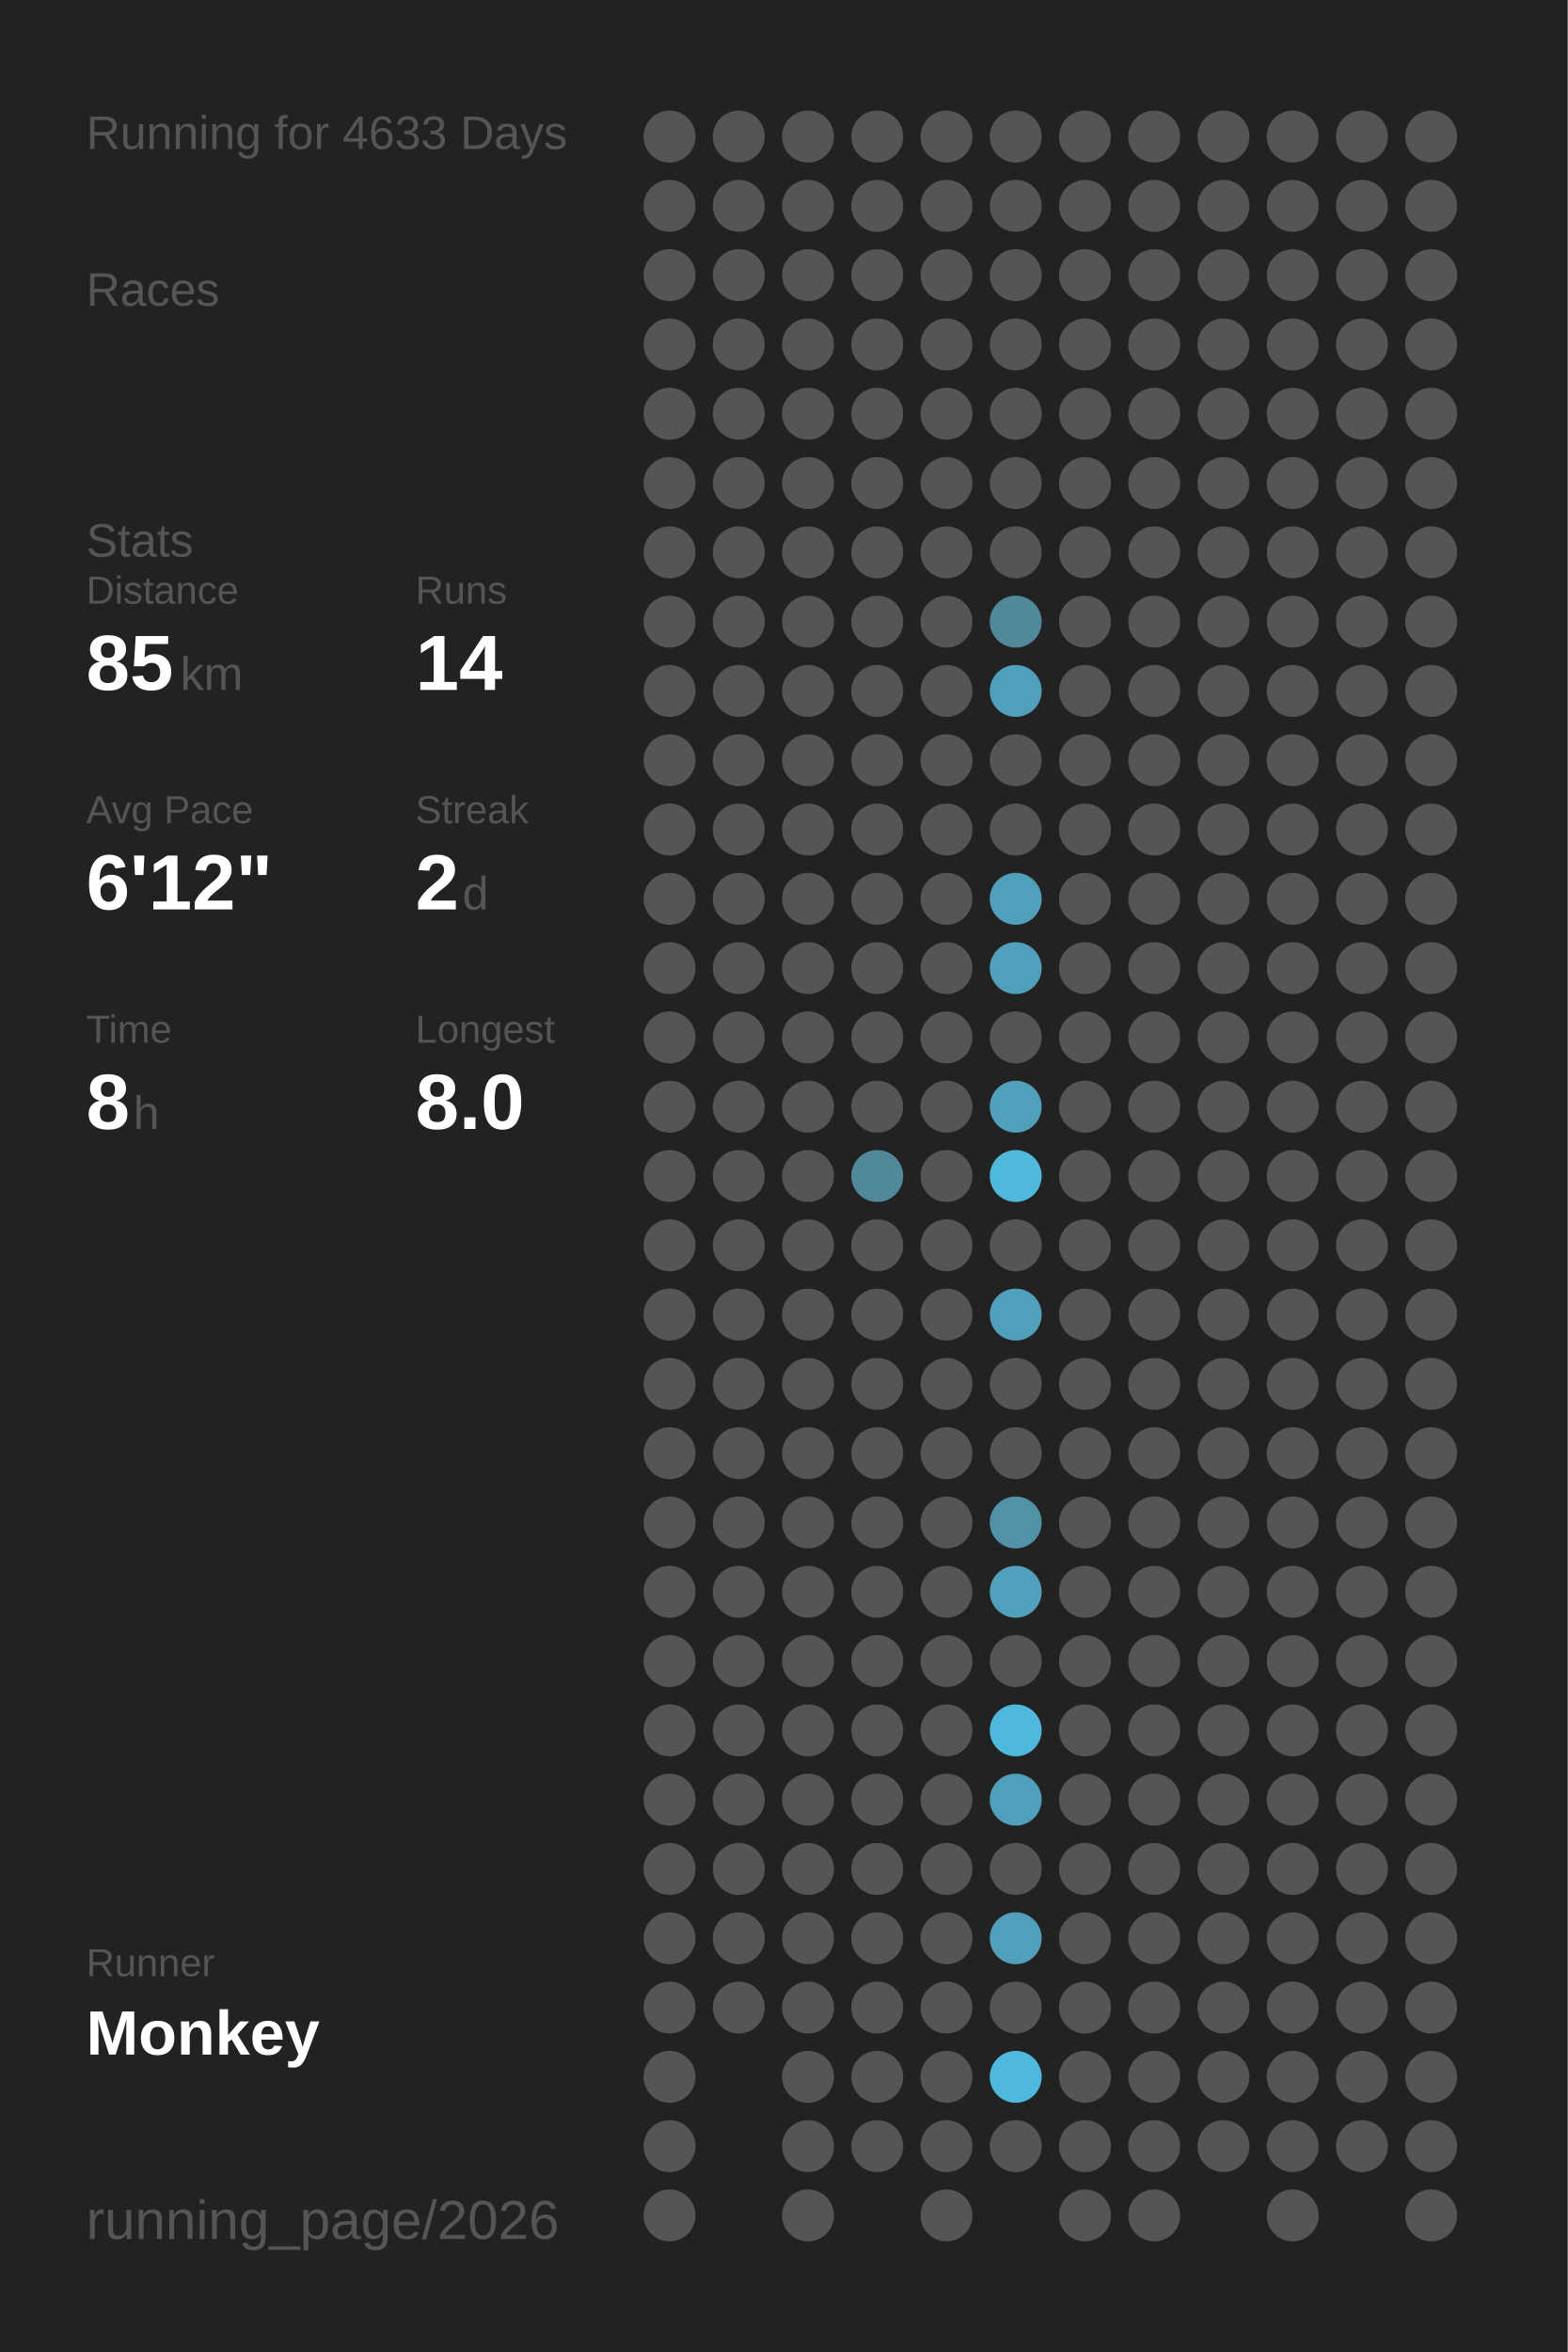
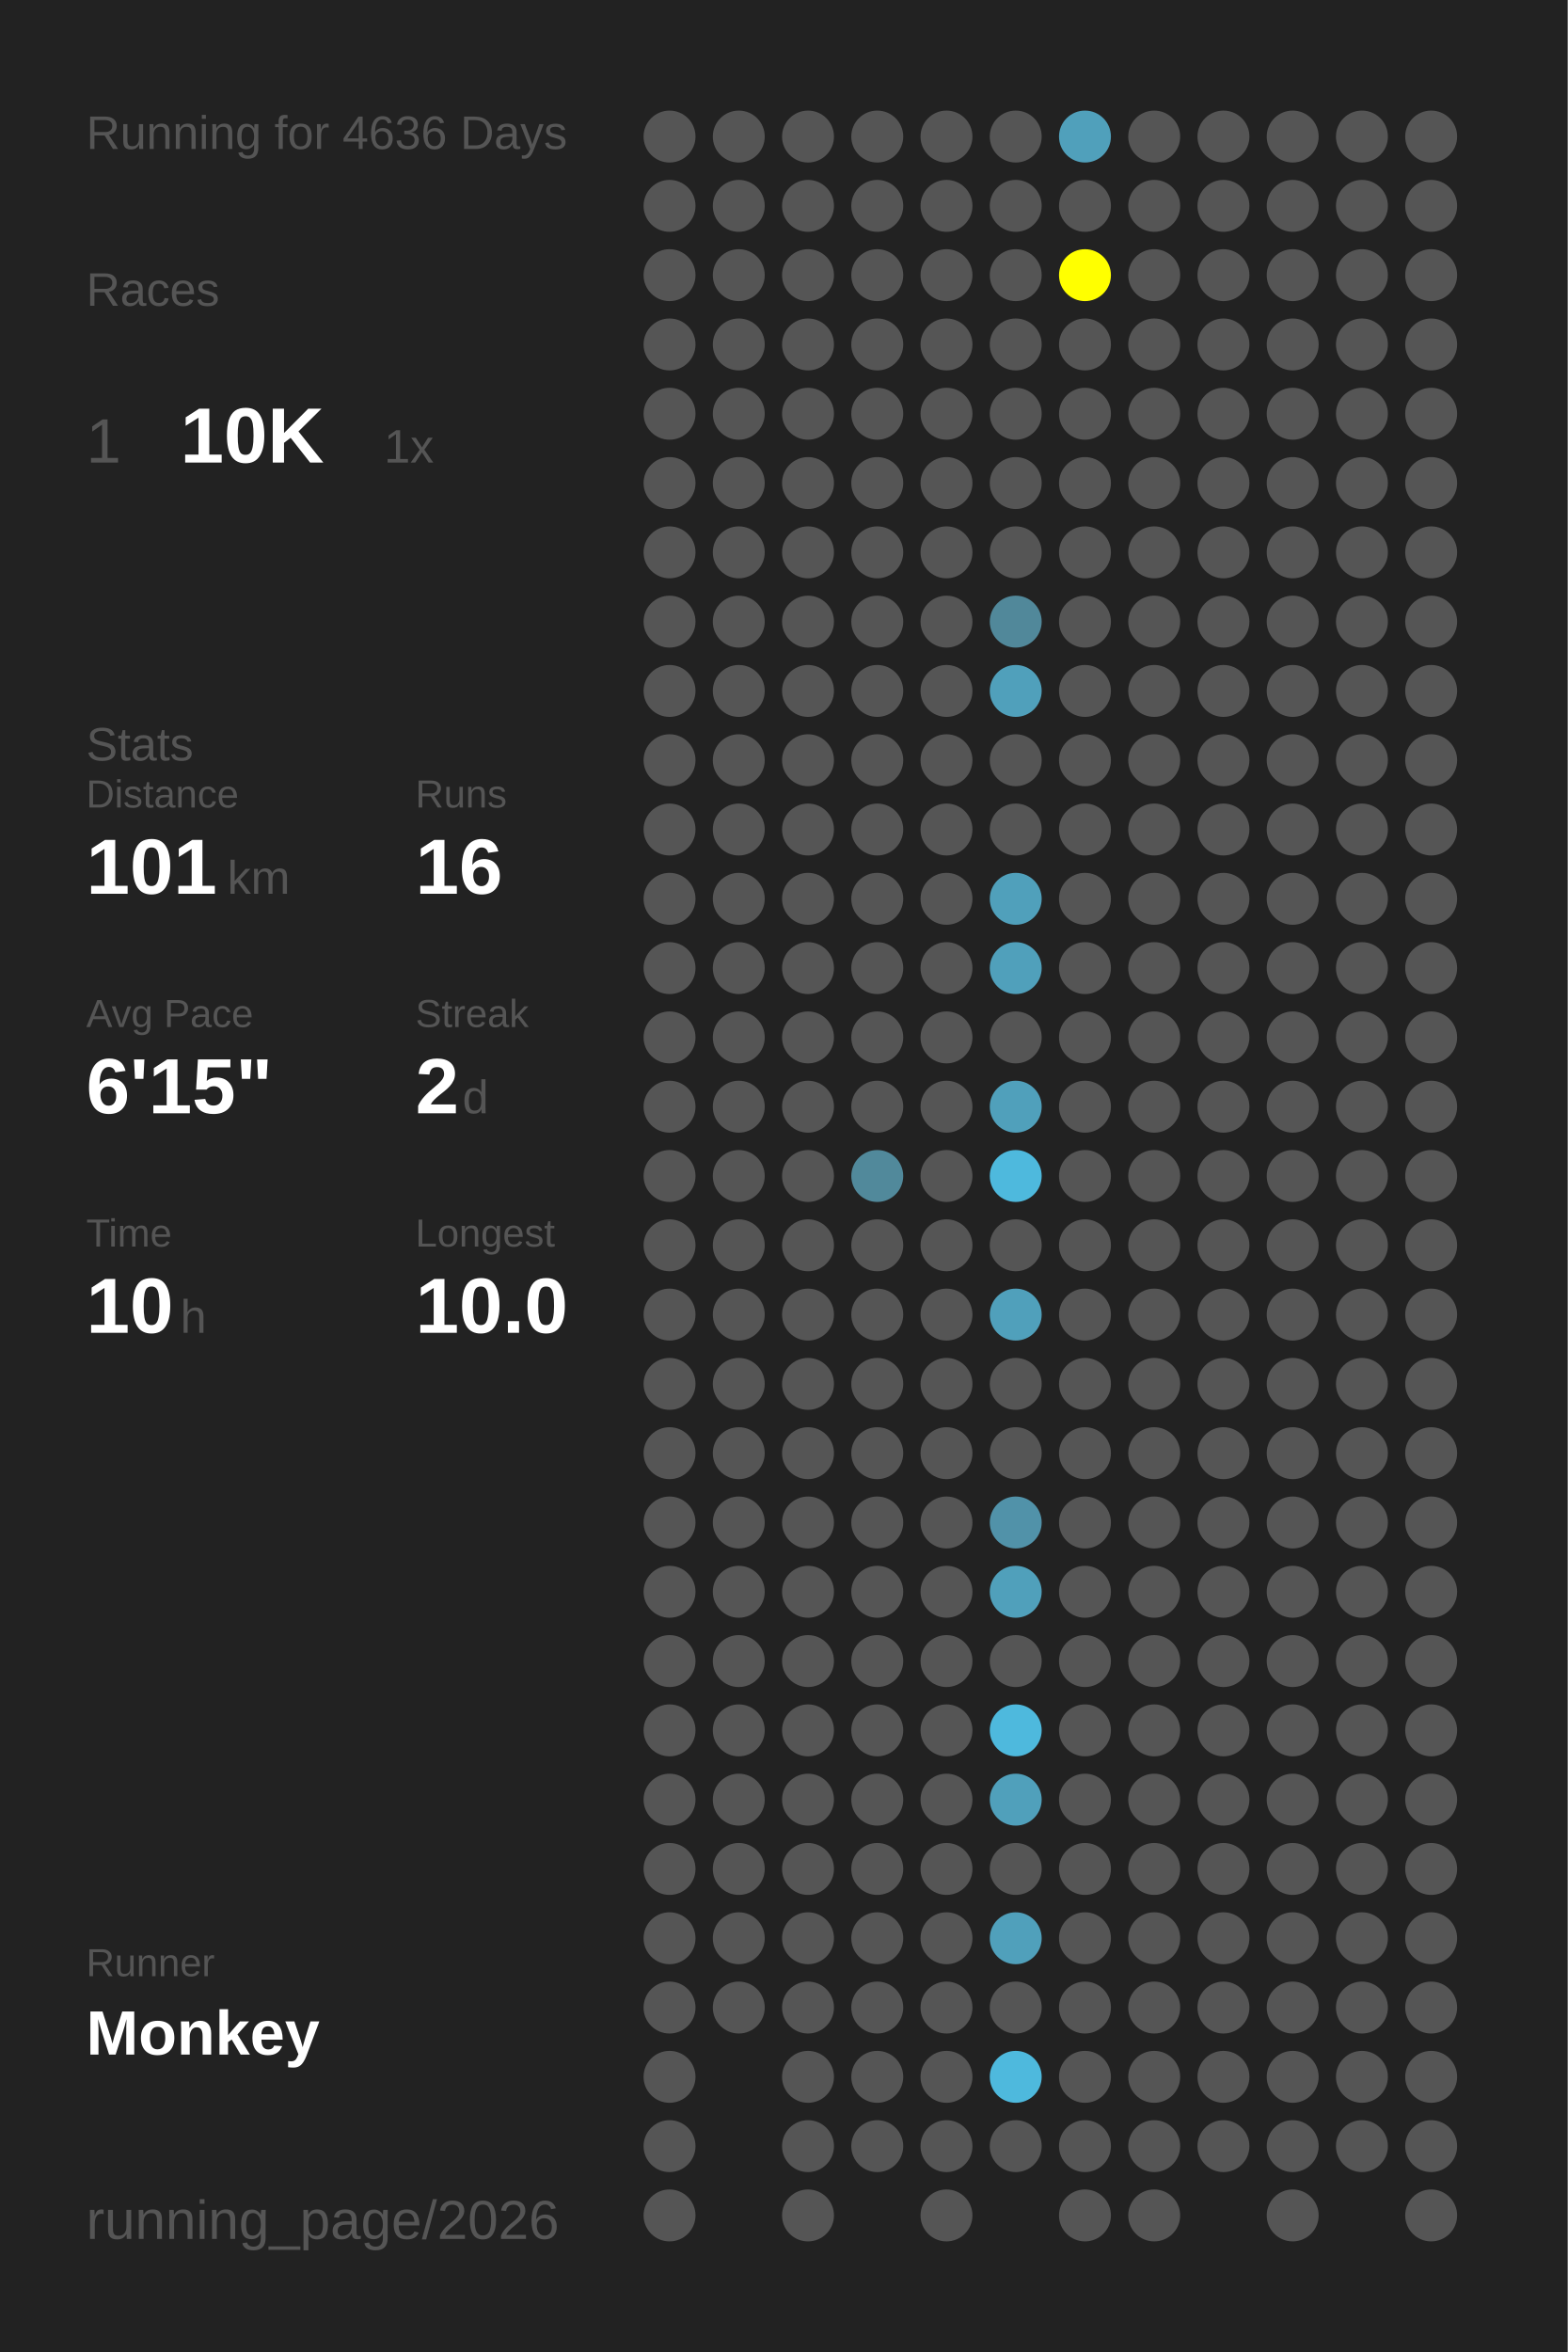
<svg xmlns="http://www.w3.org/2000/svg" baseProfile="full" height="300mm" version="1.1" viewBox="0,0,200,300" width="200mm">
  <defs />
  <rect fill="#222222" height="300" width="200" x="0" y="0" />
-   <text fill="#555555" style="font-size:6px; font-family:Arial;" x="11" y="19">Running for 4633 Days</text>
+   <text fill="#555555" style="font-size:6px; font-family:Arial;" x="11" y="19">Running for 4636 Days</text>
  <text fill="#555555" style="font-size:6px; font-family:Arial;" x="11" y="39">Races</text>
-   <text fill="#555555" style="font-size:6px; font-family:Arial;" x="11" y="71">Stats</text>
-   <text fill="#555555" style="font-size:5px; font-family:Arial;" x="11" y="77">Distance</text>
-   <text fill="#FFFFFF" style="font-size:10px; font-family:Arial; font-weight:bold;" x="11" y="88">85</text>
-   <text fill="#555555" style="font-size:6px; font-family:Arial;" x="23" y="88">km</text>
-   <text fill="#555555" style="font-size:5px; font-family:Arial;" x="53" y="77">Runs</text>
-   <text fill="#FFFFFF" style="font-size:10px; font-family:Arial; font-weight:bold;" x="53" y="88">14</text>
-   <text fill="#555555" style="font-size:5px; font-family:Arial;" x="11" y="105">Avg Pace</text>
-   <text fill="#FFFFFF" style="font-size:10px; font-family:Arial; font-weight:bold;" x="11" y="116">6'12"</text>
-   <text fill="#555555" style="font-size:5px; font-family:Arial;" x="53" y="105">Streak</text>
-   <text fill="#FFFFFF" style="font-size:10px; font-family:Arial; font-weight:bold;" x="53" y="116">2</text>
-   <text fill="#555555" style="font-size:6px; font-family:Arial;" x="59" y="116">d</text>
-   <text fill="#555555" style="font-size:5px; font-family:Arial;" x="11" y="133">Time</text>
-   <text fill="#FFFFFF" style="font-size:10px; font-family:Arial; font-weight:bold;" x="11" y="144">8</text>
-   <text fill="#555555" style="font-size:6px; font-family:Arial;" x="17" y="144">h</text>
-   <text fill="#555555" style="font-size:5px; font-family:Arial;" x="53" y="133">Longest</text>
-   <text fill="#FFFFFF" style="font-size:10px; font-family:Arial; font-weight:bold;" x="53" y="144">8.0</text>
+   <text fill="#555555" style="font-size:8px; font-family:Arial;" x="11" y="59">1</text>
+   <text fill="#FFFFFF" style="font-size:10px; font-family:Arial; font-weight:bold;" x="23" y="59">10K</text>
+   <text fill="#555555" style="font-size:6px; font-family:Arial;" x="49" y="59">1x</text>
+   <text fill="#555555" style="font-size:6px; font-family:Arial;" x="11" y="97">Stats</text>
+   <text fill="#555555" style="font-size:5px; font-family:Arial;" x="11" y="103">Distance</text>
+   <text fill="#FFFFFF" style="font-size:10px; font-family:Arial; font-weight:bold;" x="11" y="114">101</text>
+   <text fill="#555555" style="font-size:6px; font-family:Arial;" x="29" y="114">km</text>
+   <text fill="#555555" style="font-size:5px; font-family:Arial;" x="53" y="103">Runs</text>
+   <text fill="#FFFFFF" style="font-size:10px; font-family:Arial; font-weight:bold;" x="53" y="114">16</text>
+   <text fill="#555555" style="font-size:5px; font-family:Arial;" x="11" y="131">Avg Pace</text>
+   <text fill="#FFFFFF" style="font-size:10px; font-family:Arial; font-weight:bold;" x="11" y="142">6'15"</text>
+   <text fill="#555555" style="font-size:5px; font-family:Arial;" x="53" y="131">Streak</text>
+   <text fill="#FFFFFF" style="font-size:10px; font-family:Arial; font-weight:bold;" x="53" y="142">2</text>
+   <text fill="#555555" style="font-size:6px; font-family:Arial;" x="59" y="142">d</text>
+   <text fill="#555555" style="font-size:5px; font-family:Arial;" x="11" y="159">Time</text>
+   <text fill="#FFFFFF" style="font-size:10px; font-family:Arial; font-weight:bold;" x="11" y="170">10</text>
+   <text fill="#555555" style="font-size:6px; font-family:Arial;" x="23" y="170">h</text>
+   <text fill="#555555" style="font-size:5px; font-family:Arial;" x="53" y="159">Longest</text>
+   <text fill="#FFFFFF" style="font-size:10px; font-family:Arial; font-weight:bold;" x="53" y="170">10.0</text>
  <text fill="#555555" style="font-size:5px; font-family:Arial;" x="11" y="252.065">Runner</text>
  <text fill="#FFFFFF" style="font-size:8px; font-family:Arial; font-weight:bold;" x="11" y="262.065">Monkey</text>
  <text fill="#555555" style="font-size:7px; font-family:Arial;" x="11" y="285.581">running_page/2026</text>
  <circle cx="85.417" cy="17.419" fill="#555555" r="3.312" />
  <circle cx="85.417" cy="26.258" fill="#555555" r="3.312" />
  <circle cx="85.417" cy="35.097" fill="#555555" r="3.312" />
  <circle cx="85.417" cy="43.935" fill="#555555" r="3.312" />
  <circle cx="85.417" cy="52.774" fill="#555555" r="3.312" />
  <circle cx="85.417" cy="61.613" fill="#555555" r="3.312" />
  <circle cx="85.417" cy="70.452" fill="#555555" r="3.312" />
  <circle cx="85.417" cy="79.29" fill="#555555" r="3.312" />
  <circle cx="85.417" cy="88.129" fill="#555555" r="3.312" />
  <circle cx="85.417" cy="96.968" fill="#555555" r="3.312" />
  <circle cx="85.417" cy="105.806" fill="#555555" r="3.312" />
  <circle cx="85.417" cy="114.645" fill="#555555" r="3.312" />
  <circle cx="85.417" cy="123.484" fill="#555555" r="3.312" />
  <circle cx="85.417" cy="132.323" fill="#555555" r="3.312" />
  <circle cx="85.417" cy="141.161" fill="#555555" r="3.312" />
  <circle cx="85.417" cy="150" fill="#555555" r="3.312" />
  <circle cx="85.417" cy="158.839" fill="#555555" r="3.312" />
  <circle cx="85.417" cy="167.677" fill="#555555" r="3.312" />
  <circle cx="85.417" cy="176.516" fill="#555555" r="3.312" />
  <circle cx="85.417" cy="185.355" fill="#555555" r="3.312" />
  <circle cx="85.417" cy="194.194" fill="#555555" r="3.312" />
  <circle cx="85.417" cy="203.032" fill="#555555" r="3.312" />
  <circle cx="85.417" cy="211.871" fill="#555555" r="3.312" />
  <circle cx="85.417" cy="220.71" fill="#555555" r="3.312" />
  <circle cx="85.417" cy="229.548" fill="#555555" r="3.312" />
  <circle cx="85.417" cy="238.387" fill="#555555" r="3.312" />
  <circle cx="85.417" cy="247.226" fill="#555555" r="3.312" />
  <circle cx="85.417" cy="256.065" fill="#555555" r="3.312" />
  <circle cx="85.417" cy="264.903" fill="#555555" r="3.312" />
  <circle cx="85.417" cy="273.742" fill="#555555" r="3.312" />
  <circle cx="85.417" cy="282.581" fill="#555555" r="3.312" />
  <circle cx="94.25" cy="17.419" fill="#555555" r="3.312" />
  <circle cx="94.25" cy="26.258" fill="#555555" r="3.312" />
  <circle cx="94.25" cy="35.097" fill="#555555" r="3.312" />
  <circle cx="94.25" cy="43.935" fill="#555555" r="3.312" />
  <circle cx="94.25" cy="52.774" fill="#555555" r="3.312" />
  <circle cx="94.25" cy="61.613" fill="#555555" r="3.312" />
  <circle cx="94.25" cy="70.452" fill="#555555" r="3.312" />
  <circle cx="94.25" cy="79.29" fill="#555555" r="3.312" />
  <circle cx="94.25" cy="88.129" fill="#555555" r="3.312" />
  <circle cx="94.25" cy="96.968" fill="#555555" r="3.312" />
  <circle cx="94.25" cy="105.806" fill="#555555" r="3.312" />
  <circle cx="94.25" cy="114.645" fill="#555555" r="3.312" />
  <circle cx="94.25" cy="123.484" fill="#555555" r="3.312" />
  <circle cx="94.25" cy="132.323" fill="#555555" r="3.312" />
  <circle cx="94.25" cy="141.161" fill="#555555" r="3.312" />
  <circle cx="94.25" cy="150" fill="#555555" r="3.312" />
  <circle cx="94.25" cy="158.839" fill="#555555" r="3.312" />
  <circle cx="94.25" cy="167.677" fill="#555555" r="3.312" />
  <circle cx="94.25" cy="176.516" fill="#555555" r="3.312" />
  <circle cx="94.25" cy="185.355" fill="#555555" r="3.312" />
  <circle cx="94.25" cy="194.194" fill="#555555" r="3.312" />
  <circle cx="94.25" cy="203.032" fill="#555555" r="3.312" />
  <circle cx="94.25" cy="211.871" fill="#555555" r="3.312" />
  <circle cx="94.25" cy="220.71" fill="#555555" r="3.312" />
  <circle cx="94.25" cy="229.548" fill="#555555" r="3.312" />
  <circle cx="94.25" cy="238.387" fill="#555555" r="3.312" />
  <circle cx="94.25" cy="247.226" fill="#555555" r="3.312" />
  <circle cx="94.25" cy="256.065" fill="#555555" r="3.312" />
  <circle cx="103.083" cy="17.419" fill="#555555" r="3.312" />
  <circle cx="103.083" cy="26.258" fill="#555555" r="3.312" />
  <circle cx="103.083" cy="35.097" fill="#555555" r="3.312" />
  <circle cx="103.083" cy="43.935" fill="#555555" r="3.312" />
  <circle cx="103.083" cy="52.774" fill="#555555" r="3.312" />
  <circle cx="103.083" cy="61.613" fill="#555555" r="3.312" />
  <circle cx="103.083" cy="70.452" fill="#555555" r="3.312" />
  <circle cx="103.083" cy="79.29" fill="#555555" r="3.312" />
  <circle cx="103.083" cy="88.129" fill="#555555" r="3.312" />
  <circle cx="103.083" cy="96.968" fill="#555555" r="3.312" />
  <circle cx="103.083" cy="105.806" fill="#555555" r="3.312" />
  <circle cx="103.083" cy="114.645" fill="#555555" r="3.312" />
  <circle cx="103.083" cy="123.484" fill="#555555" r="3.312" />
  <circle cx="103.083" cy="132.323" fill="#555555" r="3.312" />
  <circle cx="103.083" cy="141.161" fill="#555555" r="3.312" />
  <circle cx="103.083" cy="150" fill="#555555" r="3.312" />
  <circle cx="103.083" cy="158.839" fill="#555555" r="3.312" />
  <circle cx="103.083" cy="167.677" fill="#555555" r="3.312" />
  <circle cx="103.083" cy="176.516" fill="#555555" r="3.312" />
  <circle cx="103.083" cy="185.355" fill="#555555" r="3.312" />
  <circle cx="103.083" cy="194.194" fill="#555555" r="3.312" />
  <circle cx="103.083" cy="203.032" fill="#555555" r="3.312" />
  <circle cx="103.083" cy="211.871" fill="#555555" r="3.312" />
  <circle cx="103.083" cy="220.71" fill="#555555" r="3.312" />
  <circle cx="103.083" cy="229.548" fill="#555555" r="3.312" />
  <circle cx="103.083" cy="238.387" fill="#555555" r="3.312" />
  <circle cx="103.083" cy="247.226" fill="#555555" r="3.312" />
  <circle cx="103.083" cy="256.065" fill="#555555" r="3.312" />
  <circle cx="103.083" cy="264.903" fill="#555555" r="3.312" />
  <circle cx="103.083" cy="273.742" fill="#555555" r="3.312" />
  <circle cx="103.083" cy="282.581" fill="#555555" r="3.312" />
  <circle cx="111.917" cy="17.419" fill="#555555" r="3.312" />
  <circle cx="111.917" cy="26.258" fill="#555555" r="3.312" />
  <circle cx="111.917" cy="35.097" fill="#555555" r="3.312" />
  <circle cx="111.917" cy="43.935" fill="#555555" r="3.312" />
  <circle cx="111.917" cy="52.774" fill="#555555" r="3.312" />
  <circle cx="111.917" cy="61.613" fill="#555555" r="3.312" />
  <circle cx="111.917" cy="70.452" fill="#555555" r="3.312" />
  <circle cx="111.917" cy="79.29" fill="#555555" r="3.312" />
  <circle cx="111.917" cy="88.129" fill="#555555" r="3.312" />
  <circle cx="111.917" cy="96.968" fill="#555555" r="3.312" />
  <circle cx="111.917" cy="105.806" fill="#555555" r="3.312" />
  <circle cx="111.917" cy="114.645" fill="#555555" r="3.312" />
  <circle cx="111.917" cy="123.484" fill="#555555" r="3.312" />
  <circle cx="111.917" cy="132.323" fill="#555555" r="3.312" />
  <circle cx="111.917" cy="141.161" fill="#555555" r="3.312" />
  <circle cx="111.917" cy="150" fill="#51899b" r="3.312" />
  <circle cx="111.917" cy="158.839" fill="#555555" r="3.312" />
  <circle cx="111.917" cy="167.677" fill="#555555" r="3.312" />
  <circle cx="111.917" cy="176.516" fill="#555555" r="3.312" />
  <circle cx="111.917" cy="185.355" fill="#555555" r="3.312" />
  <circle cx="111.917" cy="194.194" fill="#555555" r="3.312" />
  <circle cx="111.917" cy="203.032" fill="#555555" r="3.312" />
  <circle cx="111.917" cy="211.871" fill="#555555" r="3.312" />
  <circle cx="111.917" cy="220.71" fill="#555555" r="3.312" />
  <circle cx="111.917" cy="229.548" fill="#555555" r="3.312" />
  <circle cx="111.917" cy="238.387" fill="#555555" r="3.312" />
  <circle cx="111.917" cy="247.226" fill="#555555" r="3.312" />
  <circle cx="111.917" cy="256.065" fill="#555555" r="3.312" />
  <circle cx="111.917" cy="264.903" fill="#555555" r="3.312" />
  <circle cx="111.917" cy="273.742" fill="#555555" r="3.312" />
  <circle cx="120.75" cy="17.419" fill="#555555" r="3.312" />
  <circle cx="120.75" cy="26.258" fill="#555555" r="3.312" />
  <circle cx="120.75" cy="35.097" fill="#555555" r="3.312" />
  <circle cx="120.75" cy="43.935" fill="#555555" r="3.312" />
  <circle cx="120.75" cy="52.774" fill="#555555" r="3.312" />
  <circle cx="120.75" cy="61.613" fill="#555555" r="3.312" />
  <circle cx="120.75" cy="70.452" fill="#555555" r="3.312" />
  <circle cx="120.75" cy="79.29" fill="#555555" r="3.312" />
  <circle cx="120.75" cy="88.129" fill="#555555" r="3.312" />
  <circle cx="120.75" cy="96.968" fill="#555555" r="3.312" />
  <circle cx="120.75" cy="105.806" fill="#555555" r="3.312" />
  <circle cx="120.75" cy="114.645" fill="#555555" r="3.312" />
  <circle cx="120.75" cy="123.484" fill="#555555" r="3.312" />
  <circle cx="120.75" cy="132.323" fill="#555555" r="3.312" />
  <circle cx="120.75" cy="141.161" fill="#555555" r="3.312" />
  <circle cx="120.75" cy="150" fill="#555555" r="3.312" />
  <circle cx="120.75" cy="158.839" fill="#555555" r="3.312" />
  <circle cx="120.75" cy="167.677" fill="#555555" r="3.312" />
  <circle cx="120.75" cy="176.516" fill="#555555" r="3.312" />
  <circle cx="120.75" cy="185.355" fill="#555555" r="3.312" />
  <circle cx="120.75" cy="194.194" fill="#555555" r="3.312" />
  <circle cx="120.75" cy="203.032" fill="#555555" r="3.312" />
  <circle cx="120.75" cy="211.871" fill="#555555" r="3.312" />
  <circle cx="120.75" cy="220.71" fill="#555555" r="3.312" />
  <circle cx="120.75" cy="229.548" fill="#555555" r="3.312" />
  <circle cx="120.75" cy="238.387" fill="#555555" r="3.312" />
  <circle cx="120.75" cy="247.226" fill="#555555" r="3.312" />
  <circle cx="120.75" cy="256.065" fill="#555555" r="3.312" />
  <circle cx="120.75" cy="264.903" fill="#555555" r="3.312" />
  <circle cx="120.75" cy="273.742" fill="#555555" r="3.312" />
  <circle cx="120.75" cy="282.581" fill="#555555" r="3.312" />
  <circle cx="129.583" cy="17.419" fill="#555555" r="3.312" />
  <circle cx="129.583" cy="26.258" fill="#555555" r="3.312" />
  <circle cx="129.583" cy="35.097" fill="#555555" r="3.312" />
  <circle cx="129.583" cy="43.935" fill="#555555" r="3.312" />
  <circle cx="129.583" cy="52.774" fill="#555555" r="3.312" />
  <circle cx="129.583" cy="61.613" fill="#555555" r="3.312" />
  <circle cx="129.583" cy="70.452" fill="#555555" r="3.312" />
  <circle cx="129.583" cy="79.29" fill="#51889a" r="3.312" />
  <circle cx="129.583" cy="88.129" fill="#50a0bb" r="3.312" />
  <circle cx="129.583" cy="96.968" fill="#555555" r="3.312" />
  <circle cx="129.583" cy="105.806" fill="#555555" r="3.312" />
  <circle cx="129.583" cy="114.645" fill="#50a0bb" r="3.312" />
  <circle cx="129.583" cy="123.484" fill="#50a0bb" r="3.312" />
  <circle cx="129.583" cy="132.323" fill="#555555" r="3.312" />
  <circle cx="129.583" cy="141.161" fill="#50a0bb" r="3.312" />
  <circle cx="129.583" cy="150" fill="#4eb9dd" r="3.312" />
  <circle cx="129.583" cy="158.839" fill="#555555" r="3.312" />
  <circle cx="129.583" cy="167.677" fill="#50a0bb" r="3.312" />
  <circle cx="129.583" cy="176.516" fill="#555555" r="3.312" />
  <circle cx="129.583" cy="185.355" fill="#555555" r="3.312" />
  <circle cx="129.583" cy="194.194" fill="#5192a9" r="3.312" />
  <circle cx="129.583" cy="203.032" fill="#50a0bb" r="3.312" />
  <circle cx="129.583" cy="211.871" fill="#555555" r="3.312" />
  <circle cx="129.583" cy="220.71" fill="#4eb9dd" r="3.312" />
  <circle cx="129.583" cy="229.548" fill="#50a0bb" r="3.312" />
  <circle cx="129.583" cy="238.387" fill="#555555" r="3.312" />
  <circle cx="129.583" cy="247.226" fill="#50a0bb" r="3.312" />
  <circle cx="129.583" cy="256.065" fill="#555555" r="3.312" />
  <circle cx="129.583" cy="264.903" fill="#4eb9dd" r="3.312" />
  <circle cx="129.583" cy="273.742" fill="#555555" r="3.312" />
-   <circle cx="138.417" cy="17.419" fill="#555555" r="3.312" />
+   <circle cx="138.417" cy="17.419" fill="#50a0bb" r="3.312" />
  <circle cx="138.417" cy="26.258" fill="#555555" r="3.312" />
-   <circle cx="138.417" cy="35.097" fill="#555555" r="3.312" />
+   <circle cx="138.417" cy="35.097" fill="#FFFF00" r="3.312" />
  <circle cx="138.417" cy="43.935" fill="#555555" r="3.312" />
  <circle cx="138.417" cy="52.774" fill="#555555" r="3.312" />
  <circle cx="138.417" cy="61.613" fill="#555555" r="3.312" />
  <circle cx="138.417" cy="70.452" fill="#555555" r="3.312" />
  <circle cx="138.417" cy="79.29" fill="#555555" r="3.312" />
  <circle cx="138.417" cy="88.129" fill="#555555" r="3.312" />
  <circle cx="138.417" cy="96.968" fill="#555555" r="3.312" />
  <circle cx="138.417" cy="105.806" fill="#555555" r="3.312" />
  <circle cx="138.417" cy="114.645" fill="#555555" r="3.312" />
  <circle cx="138.417" cy="123.484" fill="#555555" r="3.312" />
  <circle cx="138.417" cy="132.323" fill="#555555" r="3.312" />
  <circle cx="138.417" cy="141.161" fill="#555555" r="3.312" />
  <circle cx="138.417" cy="150" fill="#555555" r="3.312" />
  <circle cx="138.417" cy="158.839" fill="#555555" r="3.312" />
  <circle cx="138.417" cy="167.677" fill="#555555" r="3.312" />
  <circle cx="138.417" cy="176.516" fill="#555555" r="3.312" />
  <circle cx="138.417" cy="185.355" fill="#555555" r="3.312" />
  <circle cx="138.417" cy="194.194" fill="#555555" r="3.312" />
  <circle cx="138.417" cy="203.032" fill="#555555" r="3.312" />
  <circle cx="138.417" cy="211.871" fill="#555555" r="3.312" />
  <circle cx="138.417" cy="220.71" fill="#555555" r="3.312" />
  <circle cx="138.417" cy="229.548" fill="#555555" r="3.312" />
  <circle cx="138.417" cy="238.387" fill="#555555" r="3.312" />
  <circle cx="138.417" cy="247.226" fill="#555555" r="3.312" />
  <circle cx="138.417" cy="256.065" fill="#555555" r="3.312" />
  <circle cx="138.417" cy="264.903" fill="#555555" r="3.312" />
  <circle cx="138.417" cy="273.742" fill="#555555" r="3.312" />
  <circle cx="138.417" cy="282.581" fill="#555555" r="3.312" />
  <circle cx="147.25" cy="17.419" fill="#555555" r="3.312" />
  <circle cx="147.25" cy="26.258" fill="#555555" r="3.312" />
  <circle cx="147.25" cy="35.097" fill="#555555" r="3.312" />
  <circle cx="147.25" cy="43.935" fill="#555555" r="3.312" />
  <circle cx="147.25" cy="52.774" fill="#555555" r="3.312" />
  <circle cx="147.25" cy="61.613" fill="#555555" r="3.312" />
  <circle cx="147.25" cy="70.452" fill="#555555" r="3.312" />
  <circle cx="147.25" cy="79.29" fill="#555555" r="3.312" />
  <circle cx="147.25" cy="88.129" fill="#555555" r="3.312" />
  <circle cx="147.25" cy="96.968" fill="#555555" r="3.312" />
  <circle cx="147.25" cy="105.806" fill="#555555" r="3.312" />
  <circle cx="147.25" cy="114.645" fill="#555555" r="3.312" />
  <circle cx="147.25" cy="123.484" fill="#555555" r="3.312" />
  <circle cx="147.25" cy="132.323" fill="#555555" r="3.312" />
  <circle cx="147.25" cy="141.161" fill="#555555" r="3.312" />
  <circle cx="147.25" cy="150" fill="#555555" r="3.312" />
  <circle cx="147.25" cy="158.839" fill="#555555" r="3.312" />
  <circle cx="147.25" cy="167.677" fill="#555555" r="3.312" />
  <circle cx="147.25" cy="176.516" fill="#555555" r="3.312" />
  <circle cx="147.25" cy="185.355" fill="#555555" r="3.312" />
  <circle cx="147.25" cy="194.194" fill="#555555" r="3.312" />
  <circle cx="147.25" cy="203.032" fill="#555555" r="3.312" />
  <circle cx="147.25" cy="211.871" fill="#555555" r="3.312" />
  <circle cx="147.25" cy="220.71" fill="#555555" r="3.312" />
  <circle cx="147.25" cy="229.548" fill="#555555" r="3.312" />
  <circle cx="147.25" cy="238.387" fill="#555555" r="3.312" />
  <circle cx="147.25" cy="247.226" fill="#555555" r="3.312" />
  <circle cx="147.25" cy="256.065" fill="#555555" r="3.312" />
  <circle cx="147.25" cy="264.903" fill="#555555" r="3.312" />
  <circle cx="147.25" cy="273.742" fill="#555555" r="3.312" />
  <circle cx="147.25" cy="282.581" fill="#555555" r="3.312" />
  <circle cx="156.083" cy="17.419" fill="#555555" r="3.312" />
  <circle cx="156.083" cy="26.258" fill="#555555" r="3.312" />
  <circle cx="156.083" cy="35.097" fill="#555555" r="3.312" />
  <circle cx="156.083" cy="43.935" fill="#555555" r="3.312" />
  <circle cx="156.083" cy="52.774" fill="#555555" r="3.312" />
  <circle cx="156.083" cy="61.613" fill="#555555" r="3.312" />
  <circle cx="156.083" cy="70.452" fill="#555555" r="3.312" />
  <circle cx="156.083" cy="79.29" fill="#555555" r="3.312" />
  <circle cx="156.083" cy="88.129" fill="#555555" r="3.312" />
  <circle cx="156.083" cy="96.968" fill="#555555" r="3.312" />
  <circle cx="156.083" cy="105.806" fill="#555555" r="3.312" />
  <circle cx="156.083" cy="114.645" fill="#555555" r="3.312" />
  <circle cx="156.083" cy="123.484" fill="#555555" r="3.312" />
  <circle cx="156.083" cy="132.323" fill="#555555" r="3.312" />
  <circle cx="156.083" cy="141.161" fill="#555555" r="3.312" />
  <circle cx="156.083" cy="150" fill="#555555" r="3.312" />
  <circle cx="156.083" cy="158.839" fill="#555555" r="3.312" />
  <circle cx="156.083" cy="167.677" fill="#555555" r="3.312" />
  <circle cx="156.083" cy="176.516" fill="#555555" r="3.312" />
  <circle cx="156.083" cy="185.355" fill="#555555" r="3.312" />
  <circle cx="156.083" cy="194.194" fill="#555555" r="3.312" />
  <circle cx="156.083" cy="203.032" fill="#555555" r="3.312" />
  <circle cx="156.083" cy="211.871" fill="#555555" r="3.312" />
  <circle cx="156.083" cy="220.71" fill="#555555" r="3.312" />
  <circle cx="156.083" cy="229.548" fill="#555555" r="3.312" />
  <circle cx="156.083" cy="238.387" fill="#555555" r="3.312" />
  <circle cx="156.083" cy="247.226" fill="#555555" r="3.312" />
  <circle cx="156.083" cy="256.065" fill="#555555" r="3.312" />
  <circle cx="156.083" cy="264.903" fill="#555555" r="3.312" />
  <circle cx="156.083" cy="273.742" fill="#555555" r="3.312" />
  <circle cx="164.917" cy="17.419" fill="#555555" r="3.312" />
  <circle cx="164.917" cy="26.258" fill="#555555" r="3.312" />
  <circle cx="164.917" cy="35.097" fill="#555555" r="3.312" />
  <circle cx="164.917" cy="43.935" fill="#555555" r="3.312" />
  <circle cx="164.917" cy="52.774" fill="#555555" r="3.312" />
  <circle cx="164.917" cy="61.613" fill="#555555" r="3.312" />
  <circle cx="164.917" cy="70.452" fill="#555555" r="3.312" />
  <circle cx="164.917" cy="79.29" fill="#555555" r="3.312" />
  <circle cx="164.917" cy="88.129" fill="#555555" r="3.312" />
  <circle cx="164.917" cy="96.968" fill="#555555" r="3.312" />
  <circle cx="164.917" cy="105.806" fill="#555555" r="3.312" />
  <circle cx="164.917" cy="114.645" fill="#555555" r="3.312" />
  <circle cx="164.917" cy="123.484" fill="#555555" r="3.312" />
  <circle cx="164.917" cy="132.323" fill="#555555" r="3.312" />
  <circle cx="164.917" cy="141.161" fill="#555555" r="3.312" />
  <circle cx="164.917" cy="150" fill="#555555" r="3.312" />
  <circle cx="164.917" cy="158.839" fill="#555555" r="3.312" />
  <circle cx="164.917" cy="167.677" fill="#555555" r="3.312" />
  <circle cx="164.917" cy="176.516" fill="#555555" r="3.312" />
  <circle cx="164.917" cy="185.355" fill="#555555" r="3.312" />
  <circle cx="164.917" cy="194.194" fill="#555555" r="3.312" />
  <circle cx="164.917" cy="203.032" fill="#555555" r="3.312" />
  <circle cx="164.917" cy="211.871" fill="#555555" r="3.312" />
  <circle cx="164.917" cy="220.71" fill="#555555" r="3.312" />
  <circle cx="164.917" cy="229.548" fill="#555555" r="3.312" />
  <circle cx="164.917" cy="238.387" fill="#555555" r="3.312" />
  <circle cx="164.917" cy="247.226" fill="#555555" r="3.312" />
  <circle cx="164.917" cy="256.065" fill="#555555" r="3.312" />
  <circle cx="164.917" cy="264.903" fill="#555555" r="3.312" />
  <circle cx="164.917" cy="273.742" fill="#555555" r="3.312" />
  <circle cx="164.917" cy="282.581" fill="#555555" r="3.312" />
  <circle cx="173.75" cy="17.419" fill="#555555" r="3.312" />
  <circle cx="173.75" cy="26.258" fill="#555555" r="3.312" />
  <circle cx="173.75" cy="35.097" fill="#555555" r="3.312" />
  <circle cx="173.75" cy="43.935" fill="#555555" r="3.312" />
  <circle cx="173.75" cy="52.774" fill="#555555" r="3.312" />
  <circle cx="173.75" cy="61.613" fill="#555555" r="3.312" />
  <circle cx="173.75" cy="70.452" fill="#555555" r="3.312" />
  <circle cx="173.75" cy="79.29" fill="#555555" r="3.312" />
  <circle cx="173.75" cy="88.129" fill="#555555" r="3.312" />
  <circle cx="173.75" cy="96.968" fill="#555555" r="3.312" />
  <circle cx="173.75" cy="105.806" fill="#555555" r="3.312" />
  <circle cx="173.75" cy="114.645" fill="#555555" r="3.312" />
  <circle cx="173.75" cy="123.484" fill="#555555" r="3.312" />
  <circle cx="173.75" cy="132.323" fill="#555555" r="3.312" />
  <circle cx="173.75" cy="141.161" fill="#555555" r="3.312" />
  <circle cx="173.75" cy="150" fill="#555555" r="3.312" />
  <circle cx="173.75" cy="158.839" fill="#555555" r="3.312" />
  <circle cx="173.75" cy="167.677" fill="#555555" r="3.312" />
  <circle cx="173.75" cy="176.516" fill="#555555" r="3.312" />
  <circle cx="173.75" cy="185.355" fill="#555555" r="3.312" />
  <circle cx="173.75" cy="194.194" fill="#555555" r="3.312" />
  <circle cx="173.75" cy="203.032" fill="#555555" r="3.312" />
  <circle cx="173.75" cy="211.871" fill="#555555" r="3.312" />
  <circle cx="173.75" cy="220.71" fill="#555555" r="3.312" />
  <circle cx="173.75" cy="229.548" fill="#555555" r="3.312" />
  <circle cx="173.75" cy="238.387" fill="#555555" r="3.312" />
  <circle cx="173.75" cy="247.226" fill="#555555" r="3.312" />
  <circle cx="173.75" cy="256.065" fill="#555555" r="3.312" />
  <circle cx="173.75" cy="264.903" fill="#555555" r="3.312" />
  <circle cx="173.75" cy="273.742" fill="#555555" r="3.312" />
  <circle cx="182.583" cy="17.419" fill="#555555" r="3.312" />
  <circle cx="182.583" cy="26.258" fill="#555555" r="3.312" />
  <circle cx="182.583" cy="35.097" fill="#555555" r="3.312" />
  <circle cx="182.583" cy="43.935" fill="#555555" r="3.312" />
  <circle cx="182.583" cy="52.774" fill="#555555" r="3.312" />
  <circle cx="182.583" cy="61.613" fill="#555555" r="3.312" />
  <circle cx="182.583" cy="70.452" fill="#555555" r="3.312" />
  <circle cx="182.583" cy="79.29" fill="#555555" r="3.312" />
  <circle cx="182.583" cy="88.129" fill="#555555" r="3.312" />
  <circle cx="182.583" cy="96.968" fill="#555555" r="3.312" />
  <circle cx="182.583" cy="105.806" fill="#555555" r="3.312" />
  <circle cx="182.583" cy="114.645" fill="#555555" r="3.312" />
  <circle cx="182.583" cy="123.484" fill="#555555" r="3.312" />
  <circle cx="182.583" cy="132.323" fill="#555555" r="3.312" />
  <circle cx="182.583" cy="141.161" fill="#555555" r="3.312" />
  <circle cx="182.583" cy="150" fill="#555555" r="3.312" />
  <circle cx="182.583" cy="158.839" fill="#555555" r="3.312" />
  <circle cx="182.583" cy="167.677" fill="#555555" r="3.312" />
  <circle cx="182.583" cy="176.516" fill="#555555" r="3.312" />
  <circle cx="182.583" cy="185.355" fill="#555555" r="3.312" />
  <circle cx="182.583" cy="194.194" fill="#555555" r="3.312" />
  <circle cx="182.583" cy="203.032" fill="#555555" r="3.312" />
  <circle cx="182.583" cy="211.871" fill="#555555" r="3.312" />
  <circle cx="182.583" cy="220.71" fill="#555555" r="3.312" />
  <circle cx="182.583" cy="229.548" fill="#555555" r="3.312" />
  <circle cx="182.583" cy="238.387" fill="#555555" r="3.312" />
  <circle cx="182.583" cy="247.226" fill="#555555" r="3.312" />
  <circle cx="182.583" cy="256.065" fill="#555555" r="3.312" />
  <circle cx="182.583" cy="264.903" fill="#555555" r="3.312" />
  <circle cx="182.583" cy="273.742" fill="#555555" r="3.312" />
  <circle cx="182.583" cy="282.581" fill="#555555" r="3.312" />
</svg>
